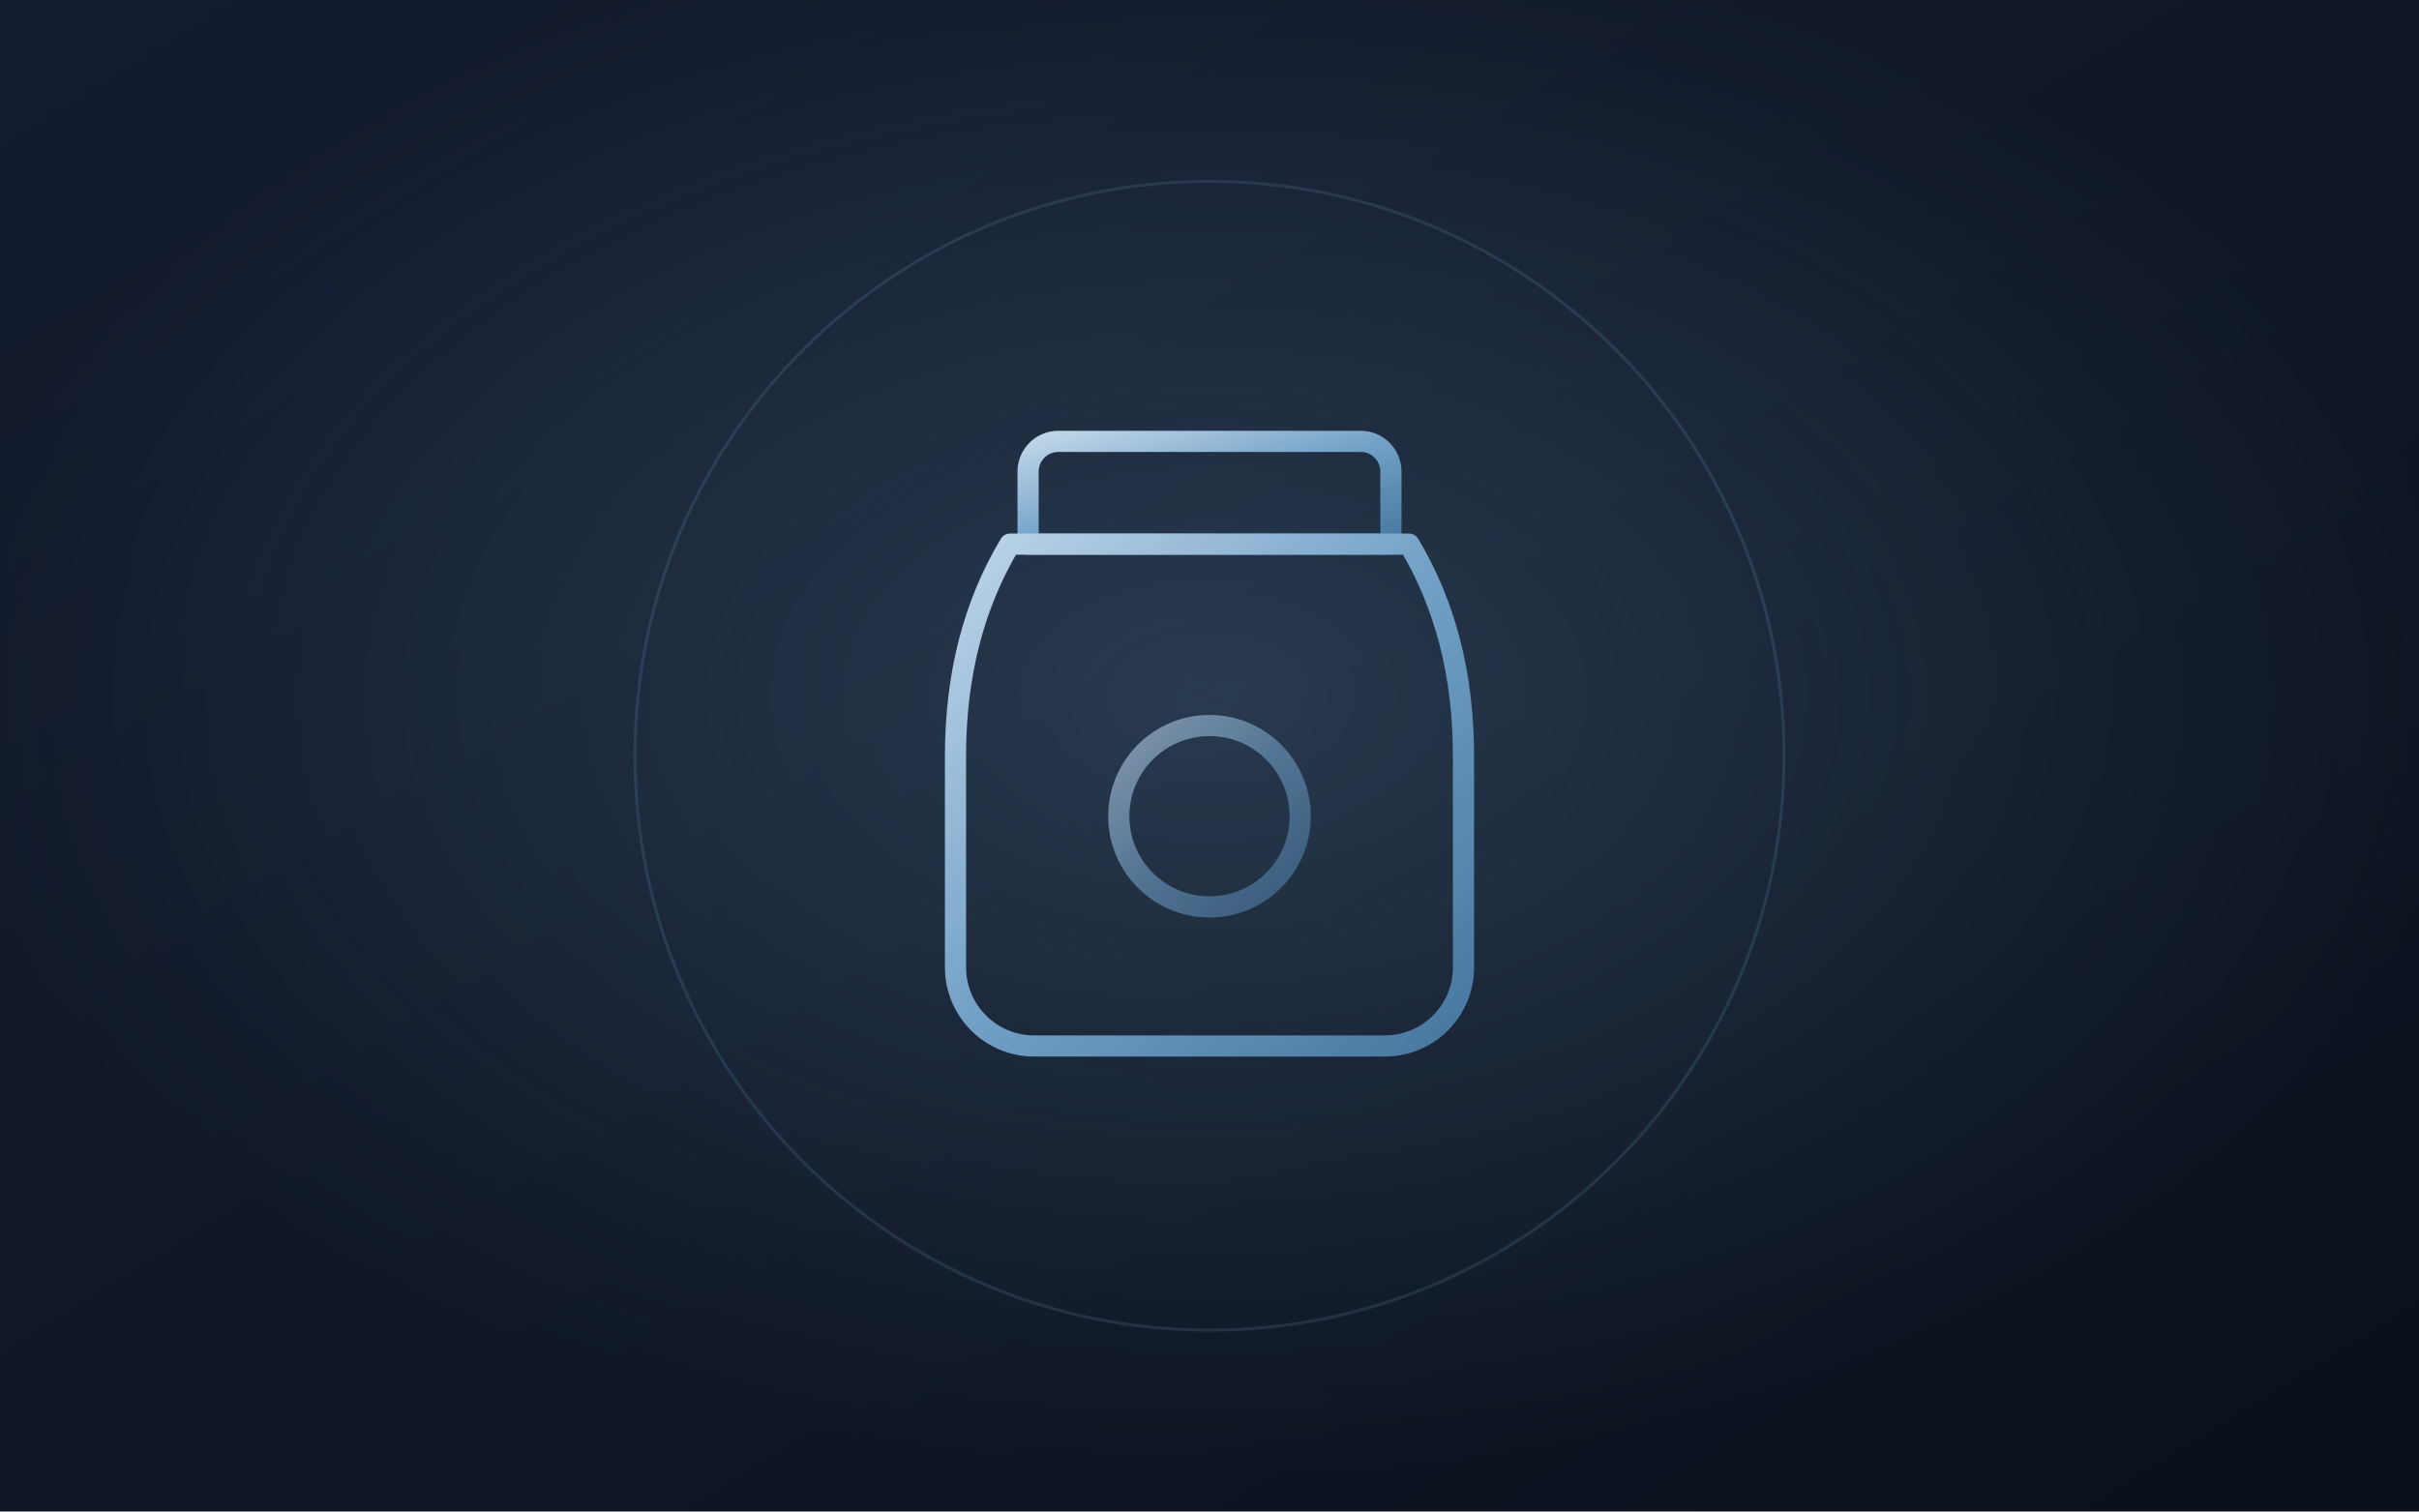
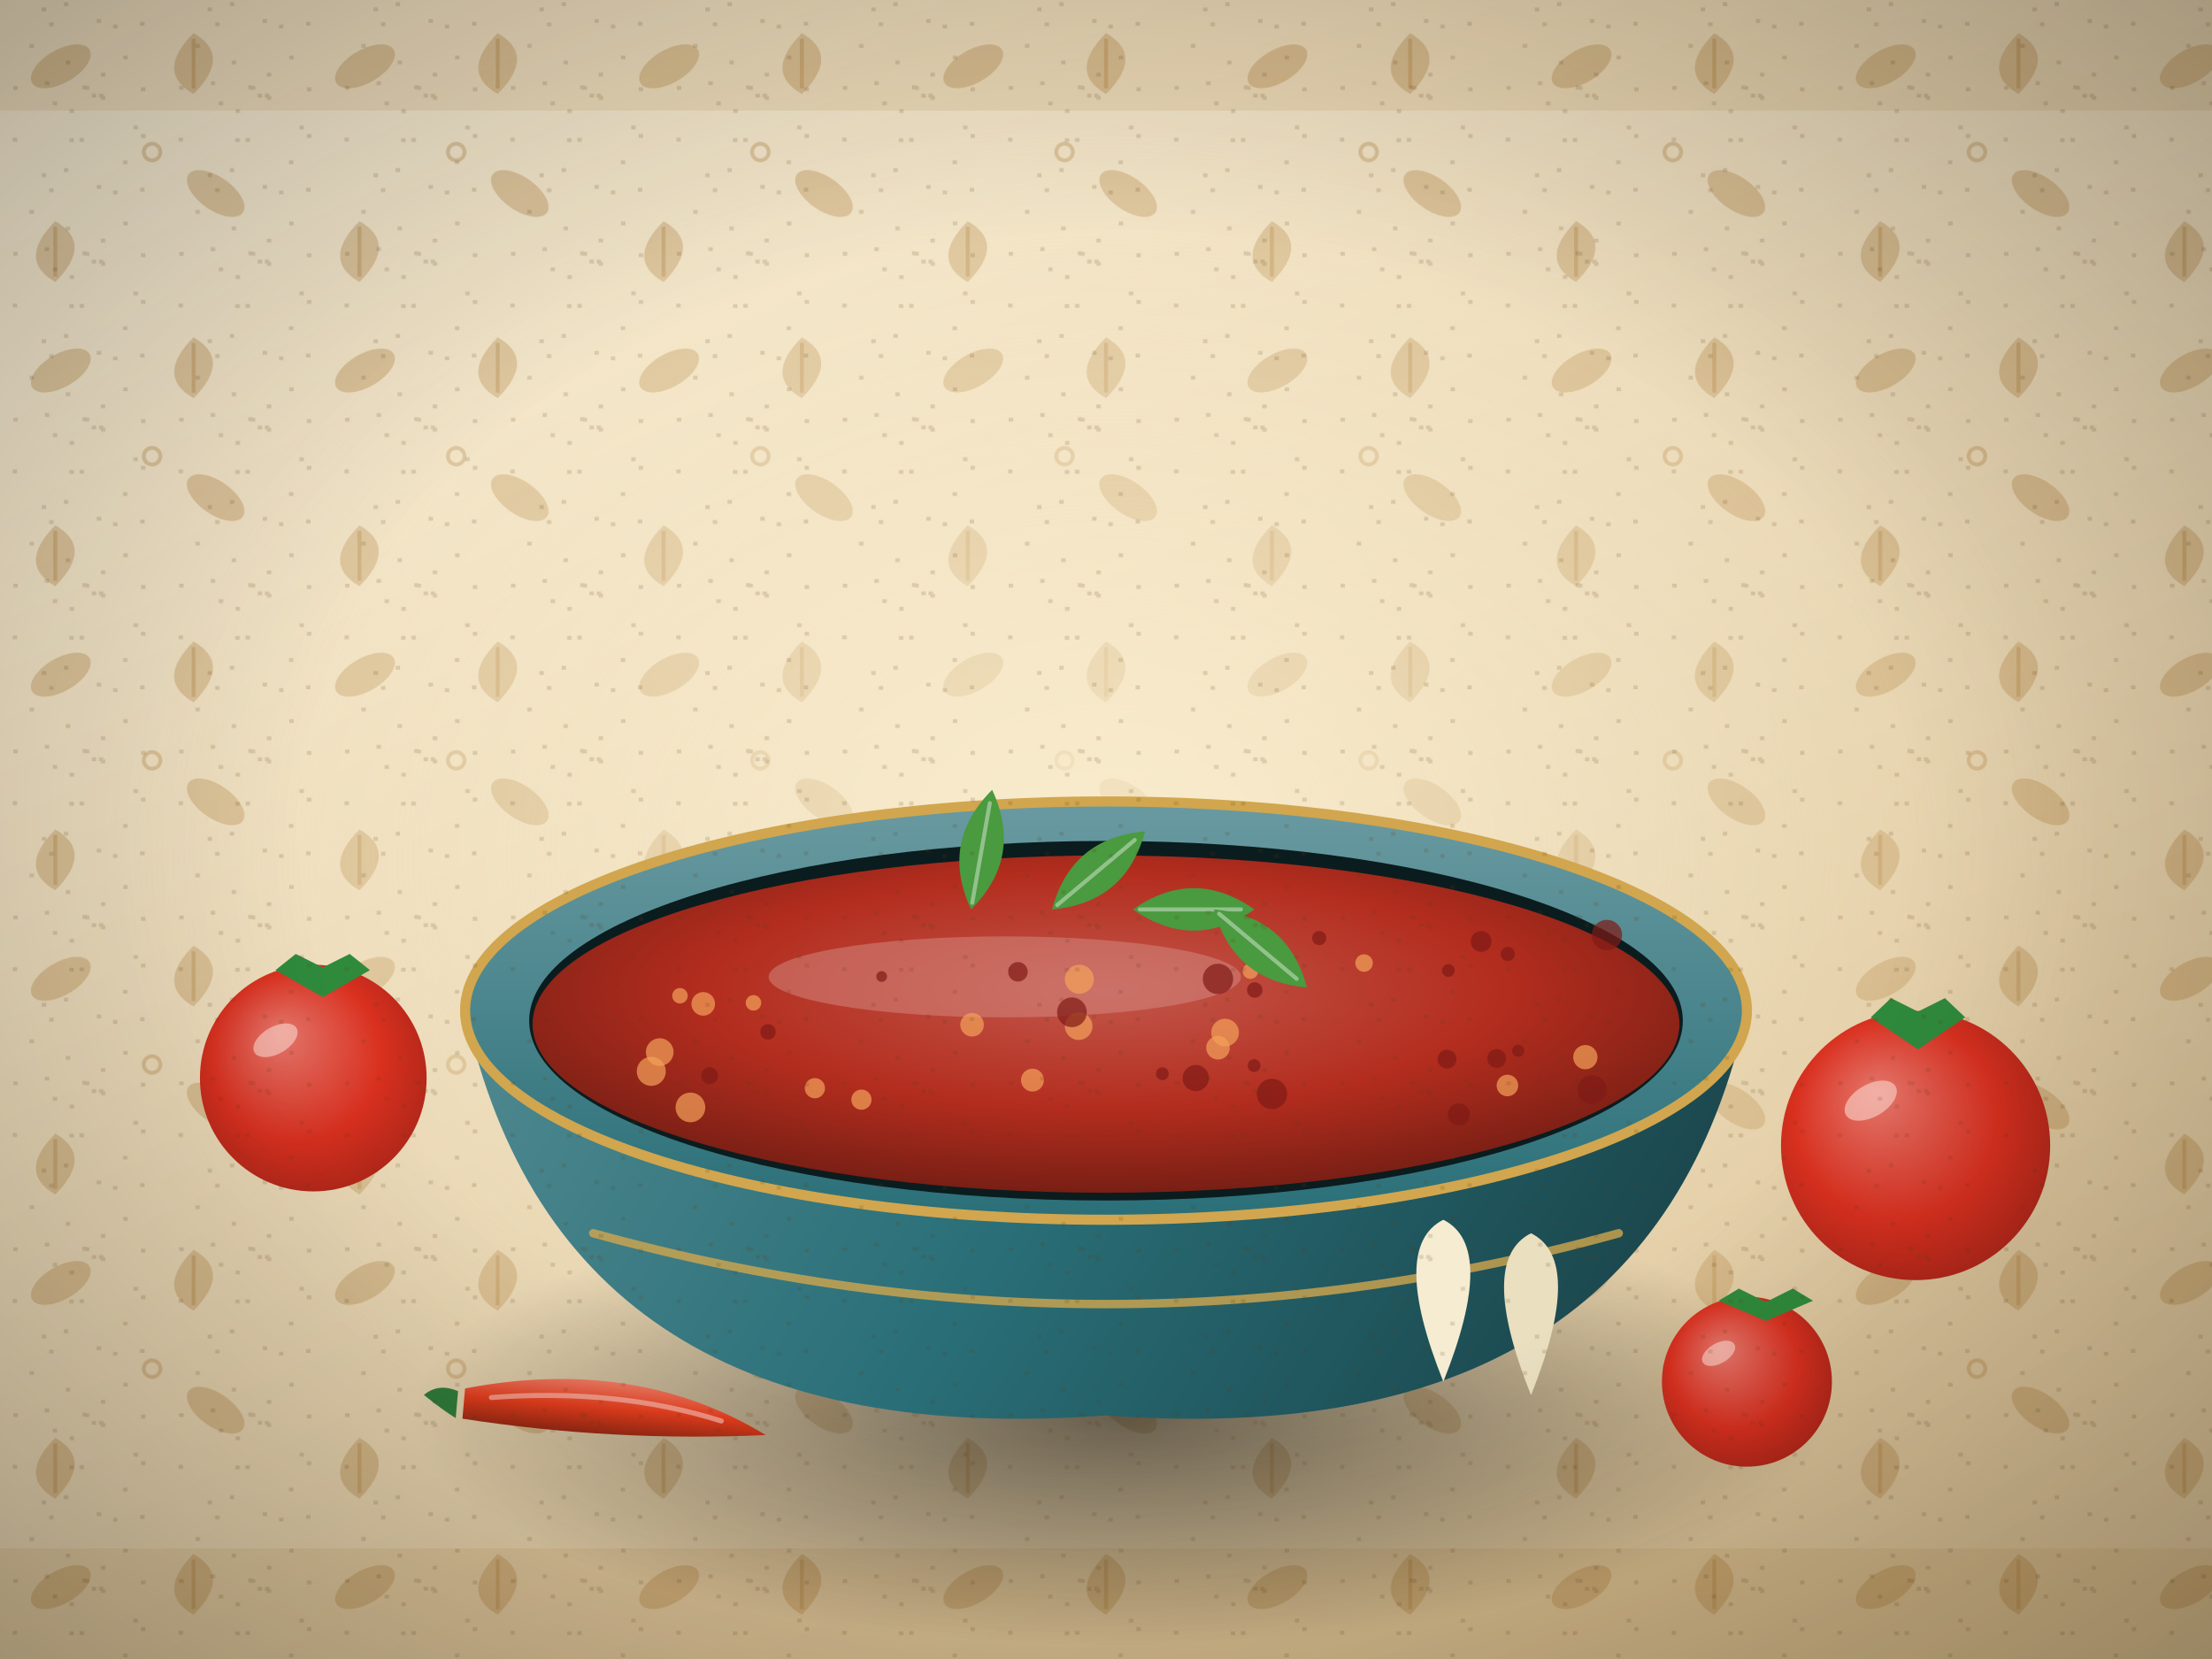
- <svg xmlns="http://www.w3.org/2000/svg" viewBox="0 0 800 500" role="img" aria-label="طبق">
+ <svg xmlns="http://www.w3.org/2000/svg" viewBox="0 0 800 600" preserveAspectRatio="xMidYMid slice" role="img" aria-label="dakoos">
  <defs>
-     <linearGradient id="bg" x1="0" y1="0" x2="1" y2="1">
-       <stop offset="0%" stop-color="#141d30" />
-       <stop offset="100%" stop-color="#0a101b" />
+     <pattern id="p0" width="110" height="110" patternUnits="userSpaceOnUse">
+       <g fill="#a8742e" opacity="0.3">
+         <ellipse cx="22" cy="24" rx="12" ry="6" transform="rotate(-30 22 24)" />
+         <ellipse cx="78" cy="70" rx="12" ry="6" transform="rotate(35 78 70)" />
+         <path d="M70 12q14 8 0 22q-14-8 0-22z" />
+         <path d="M20 80q14 8 0 22q-14-8 0-22z" />
+       </g>
+       <g fill="none" stroke="#a8742e" stroke-width="1.4" opacity="0.3">
+         <path d="M70 14v18M20 82v18" />
+         <circle cx="55" cy="55" r="3" />
+       </g>
+     </pattern>
+     <linearGradient id="l1" x1="0.2" y1="0" x2="0.8" y2="1">
+       <stop offset="0%" stop-color="#f8ecd2" />
+       <stop offset="100%" stop-color="#d8bf93" />
    </linearGradient>
-     <radialGradient id="gl" cx="50%" cy="46%" r="52%">
-       <stop offset="0%" stop-color="#78a9d1" stop-opacity=".24" />
-       <stop offset="100%" stop-color="#78a9d1" stop-opacity="0" />
+     <radialGradient id="r2" cx="0.5" cy="0.5" r="0.5">
+       <stop offset="0%" stop-color="#fff4d6" stop-opacity="0.75" />
+       <stop offset="100%" stop-color="#fff4d6" stop-opacity="0" />
    </radialGradient>
-     <linearGradient id="g" x1="1" y1="1" x2="0" y2="0">
-       <stop offset="0%" stop-color="#4b7ea8" />
-       <stop offset="50%" stop-color="#78a9d1" />
-       <stop offset="100%" stop-color="#cbe3f6" />
+     <radialGradient id="r3" cx="0.5" cy="0.5" r="0.5">
+       <stop offset="0%" stop-color="#000" stop-opacity="0.55" />
+       <stop offset="100%" stop-color="#000" stop-opacity="0" />
+     </radialGradient>
+     <linearGradient id="l4" x1="0" y1="0" x2="1" y2="0.2">
+       <stop offset="0%" stop-color="#508990" />
+       <stop offset="50%" stop-color="#2a6f78" />
+       <stop offset="100%" stop-color="#1b484e" />
    </linearGradient>
+     <linearGradient id="l5" x1="0" y1="0" x2="0" y2="1">
+       <stop offset="0%" stop-color="#6a9aa1" />
+       <stop offset="100%" stop-color="#2a6f78" />
+     </linearGradient>
+     <radialGradient id="r6" cx="0.5" cy="0.4" r="0.7">
+       <stop offset="0%" stop-color="#c2574b" />
+       <stop offset="50%" stop-color="#b32d1e" />
+       <stop offset="100%" stop-color="#621911" />
+     </radialGradient>
+     <radialGradient id="r7" cx="0.5" cy="0.5" r="0.75" fx="0.35" fy="0.3">
+       <stop offset="0%" stop-color="#e6786d" />
+       <stop offset="50%" stop-color="#d9301f" />
+       <stop offset="100%" stop-color="#8d1f14" />
+     </radialGradient>
+     <linearGradient id="l8" x1="0" y1="0" x2="0" y2="1">
+       <stop offset="0%" stop-color="#e97760" />
+       <stop offset="50%" stop-color="#e03c1c" />
+       <stop offset="100%" stop-color="#922712" />
+     </linearGradient>
+     <pattern id="n9" width="60" height="60" patternUnits="userSpaceOnUse">
+       <path d="M30.7 31.8h1.6M36.5 35.4h1.6M51 32.3h1.6M4.8 31.8h1.6M36.5 27h1.6M28.8 50.6h1.6M25.2 40.2h1.6M40.9 9.6h1.6M10.7 16.6h1.6M23.8 22.6h1.6M35 7.6h1.6M35.8 34.6h1.6M25.1 50.7h1.6M48.3 46.1h1.6M19.1 37.4h1.6M15.1 3.4h1.6M44.5 58.7h1.6M17.8 8.8h1.6M44.6 20.8h1.6M33.2 34.6h1.6M50.7 8.6h1.6M51 49.2h1.6M23.1 1.5h1.6M4.6 50.5h1.6M29.8 31.6h1.6M16.2 30.1h1.6" stroke="#5a3a10" stroke-width="1.4" opacity=".16" />
+     </pattern>
+     <radialGradient id="ra" cx="0.5" cy="0.5" r="0.72">
+       <stop offset="0%" stop-color="#000" stop-opacity="0" />
+       <stop offset="50%" stop-color="#000" stop-opacity="0" />
+       <stop offset="100%" stop-color="#000" stop-opacity="0.28" />
+     </radialGradient>
  </defs>
-   <rect width="800" height="500" fill="url(#bg)" />
-   <rect width="800" height="500" fill="url(#gl)" />
-   <circle cx="400" cy="250" r="190" fill="none" stroke="#78a9d1" stroke-opacity=".16" />
-   <g fill="none" stroke="url(#g)" stroke-width="7" stroke-linecap="round" stroke-linejoin="round" opacity=".92">
-     <path d="M340 180h120v-24a10 10 0 0 0 -10 -10h-100a10 10 0 0 0 -10 10z" />
-     <path d="M334 180h132q18 30 18 70v70a26 26 0 0 1 -26 26h-116a26 26 0 0 1 -26 -26v-70q0 -40 18 -70z" />
-     <circle cx="400" cy="270" r="30" stroke-opacity=".6" />
+   <rect width="800" height="600" fill="url(#l1)" />
+   <rect width="800" height="600" fill="url(#p0)" />
+   <rect y="0" width="800" height="40" fill="#a8742e" opacity=".12" />
+   <rect y="560" width="800" height="40" fill="#a8742e" opacity=".12" />
+   <ellipse cx="400" cy="310" rx="360" ry="270" fill="url(#r2)" />
+   <g transform="translate(400 335) scale(1.22) translate(-400 -335)">
+     <ellipse cx="404" cy="480" rx="209" ry="68.2" fill="url(#r3)" />
+     <path d="M210 360Q238.5 492 400 480Q561.5 492 590 360Z" fill="url(#l4)" />
+     <path d="M248 426Q400 468 552 426" fill="none" stroke="#d1a64e" stroke-width="2.5" stroke-linecap="round" stroke-linejoin="round" opacity=".8" />
+     <ellipse cx="400" cy="360" rx="190" ry="62" fill="url(#l5)" stroke="#d1a64e" stroke-width="3" />
+     <ellipse cx="400" cy="363" rx="171" ry="53.3" fill="#0b1c1e" />
+     <ellipse cx="400" cy="364" rx="170" ry="50" fill="url(#r6)" />
+     <ellipse cx="370" cy="350" rx="70" ry="12" fill="#d58c83" opacity=".5" />
+     <ellipse cx="313.7" cy="383" rx="3" ry="3" fill="#f4a15a" opacity=".7" />
+     <ellipse cx="522.2" cy="371.9" rx="1.8" ry="1.8" fill="#7f1a16" opacity=".7" />
+     <ellipse cx="515.8" cy="374.2" rx="2.8" ry="2.8" fill="#7f1a16" opacity=".7" />
+     <ellipse cx="501.5" cy="348.1" rx="1.9" ry="1.9" fill="#7f1a16" opacity=".7" />
+     <ellipse cx="504.6" cy="390.8" rx="3.3" ry="3.3" fill="#7f1a16" opacity=".7" />
+     <ellipse cx="373.9" cy="348.5" rx="2.9" ry="2.9" fill="#7f1a16" opacity=".7" />
+     <ellipse cx="327.5" cy="386.4" rx="3" ry="3" fill="#f4a15a" opacity=".7" />
+     <ellipse cx="280.6" cy="358" rx="3.5" ry="3.5" fill="#f4a15a" opacity=".7" />
+     <ellipse cx="476.5" cy="345.9" rx="2.6" ry="2.6" fill="#f4a15a" opacity=".7" />
+     <ellipse cx="449.2" cy="384.7" rx="4.5" ry="4.5" fill="#7f1a16" opacity=".7" />
+     <ellipse cx="443.9" cy="376.3" rx="1.9" ry="1.9" fill="#7f1a16" opacity=".7" />
+     <ellipse cx="501.1" cy="374.4" rx="2.8" ry="2.8" fill="#7f1a16" opacity=".7" />
+     <ellipse cx="435.3" cy="366.5" rx="4.1" ry="4.1" fill="#f4a15a" opacity=".7" />
+     <ellipse cx="440" cy="338" rx="3.2" ry="3.2" fill="#7f1a16" opacity=".7" />
+     <ellipse cx="544.1" cy="383.5" rx="4.3" ry="4.3" fill="#7f1a16" opacity=".7" />
+     <ellipse cx="391.9" cy="364.6" rx="4.1" ry="4.1" fill="#f4a15a" opacity=".7" />
+     <ellipse cx="519" cy="382.2" rx="3.2" ry="3.2" fill="#f4a15a" opacity=".7" />
+     <ellipse cx="433.2" cy="350.6" rx="4.5" ry="4.5" fill="#7f1a16" opacity=".7" />
+     <ellipse cx="444.1" cy="353.9" rx="2.3" ry="2.3" fill="#7f1a16" opacity=".7" />
+     <ellipse cx="426.6" cy="380" rx="3.9" ry="3.9" fill="#7f1a16" opacity=".7" />
+     <ellipse cx="282.5" cy="379.3" rx="2.5" ry="2.5" fill="#7f1a16" opacity=".7" />
+     <ellipse cx="265.2" cy="378" rx="4.3" ry="4.3" fill="#f4a15a" opacity=".7" />
+     <ellipse cx="442.8" cy="348.3" rx="2.3" ry="2.3" fill="#f4a15a" opacity=".7" />
+     <ellipse cx="511.2" cy="339.5" rx="3.1" ry="3.1" fill="#7f1a16" opacity=".7" />
+     <ellipse cx="333.5" cy="349.9" rx="1.6" ry="1.6" fill="#7f1a16" opacity=".7" />
+     <ellipse cx="542.1" cy="373.8" rx="3.6" ry="3.6" fill="#f4a15a" opacity=".7" />
+     <ellipse cx="299.8" cy="366.3" rx="2.3" ry="2.3" fill="#7f1a16" opacity=".7" />
+     <ellipse cx="519.1" cy="343.2" rx="2.1" ry="2.1" fill="#7f1a16" opacity=".7" />
+     <ellipse cx="389.9" cy="360.5" rx="4.4" ry="4.4" fill="#7f1a16" opacity=".7" />
+     <ellipse cx="433.2" cy="371" rx="3.5" ry="3.5" fill="#f4a15a" opacity=".7" />
+     <ellipse cx="463.2" cy="338.5" rx="2.1" ry="2.1" fill="#7f1a16" opacity=".7" />
+     <ellipse cx="378.2" cy="380.6" rx="3.4" ry="3.4" fill="#f4a15a" opacity=".7" />
+     <ellipse cx="267.7" cy="372.3" rx="4.1" ry="4.1" fill="#f4a15a" opacity=".7" />
+     <ellipse cx="392.1" cy="350.7" rx="4.3" ry="4.3" fill="#f4a15a" opacity=".7" />
+     <ellipse cx="276.8" cy="388.7" rx="4.4" ry="4.4" fill="#f4a15a" opacity=".7" />
+     <ellipse cx="548.5" cy="337.6" rx="4.5" ry="4.5" fill="#7f1a16" opacity=".7" />
+     <ellipse cx="416.7" cy="378.7" rx="1.9" ry="1.9" fill="#7f1a16" opacity=".7" />
+     <ellipse cx="360.3" cy="364.2" rx="3.5" ry="3.5" fill="#f4a15a" opacity=".7" />
+     <ellipse cx="295.5" cy="357.7" rx="2.3" ry="2.3" fill="#f4a15a" opacity=".7" />
+     <ellipse cx="273.7" cy="355.6" rx="2.3" ry="2.3" fill="#f4a15a" opacity=".7" />
+     <ellipse cx="165" cy="380" rx="33.6" ry="33.6" fill="url(#r7)" />
+     <path d="M153.8 348l14 8 14 -8l-6 -4.8l-8 4 -8 -4z" fill="#2f8a3c" />
+     <ellipse cx="153.8" cy="368.8" rx="7.2" ry="4" fill="#ffd9cf" opacity=".6" transform="rotate(-30 153.8 368.8)" />
+     <ellipse cx="640" cy="400" rx="39.9" ry="39.9" fill="url(#r7)" />
+     <path d="M626.7 362l14 9.5 14 -9.5l-6 -5.7l-8 4 -8 -4z" fill="#2f8a3c" />
+     <ellipse cx="626.7" cy="386.7" rx="8.5" ry="4.8" fill="#ffd9cf" opacity=".6" transform="rotate(-30 626.7 386.7)" />
+     <ellipse cx="590" cy="470" rx="25.2" ry="25.2" fill="url(#r7)" />
+     <path d="M581.6 446l14 6 14 -6l-6 -3.6l-8 4 -8 -4z" fill="#2f8a3c" />
+     <ellipse cx="581.6" cy="461.6" rx="5.4" ry="3" fill="#ffd9cf" opacity=".6" transform="rotate(-30 581.6 461.6)" />
+     <g transform="rotate(-80 360 330)">
+       <path d="M360 330Q378 317.4 396 330Q378 342.6 360 330Z" fill="#4a9a3f" />
+       <path d="M362 330H392" fill="none" stroke="#92c28c" stroke-width="1.2" stroke-linecap="round" stroke-linejoin="round" />
+     </g>
+     <g transform="rotate(-40 384 330)">
+       <path d="M384 330Q402 317.4 420 330Q402 342.6 384 330Z" fill="#4a9a3f" />
+       <path d="M386 330H416" fill="none" stroke="#92c28c" stroke-width="1.2" stroke-linecap="round" stroke-linejoin="round" />
+     </g>
+     <g transform="rotate(0 408 330)">
+       <path d="M408 330Q426 317.4 444 330Q426 342.6 408 330Z" fill="#4a9a3f" />
+       <path d="M410 330H440" fill="none" stroke="#92c28c" stroke-width="1.2" stroke-linecap="round" stroke-linejoin="round" />
+     </g>
+     <g transform="rotate(40 432 330)">
+       <path d="M432 330Q450 317.4 468 330Q450 342.6 432 330Z" fill="#4a9a3f" />
+       <path d="M434 330H464" fill="none" stroke="#92c28c" stroke-width="1.2" stroke-linecap="round" stroke-linejoin="round" />
+     </g>
+     <g transform="rotate(5 210 472)">
+       <path d="M210 472Q259.5 458 300 478Q255 484 210 481Z" fill="url(#l8)" />
+       <path d="M208 473q-6 -2 -10 2q6 4 10 6z" fill="#2f7a3a" />
+       <path d="M218 474Q255 468 286.5 475" fill="none" stroke="#f3b1a4" stroke-width="1.5" stroke-linecap="round" stroke-linejoin="round" opacity=".7" />
+     </g>
+     <path d="M500 470q-16 -40 0 -48q16 8 0 48z" fill="#f5ecd2" />
+     <path d="M526 474q-16 -40 0 -48q16 8 0 48z" fill="#eadfbf" />
  </g>
+   <rect width="800" height="600" fill="url(#n9)" />
+   <rect width="800" height="600" fill="url(#ra)" />
</svg>
